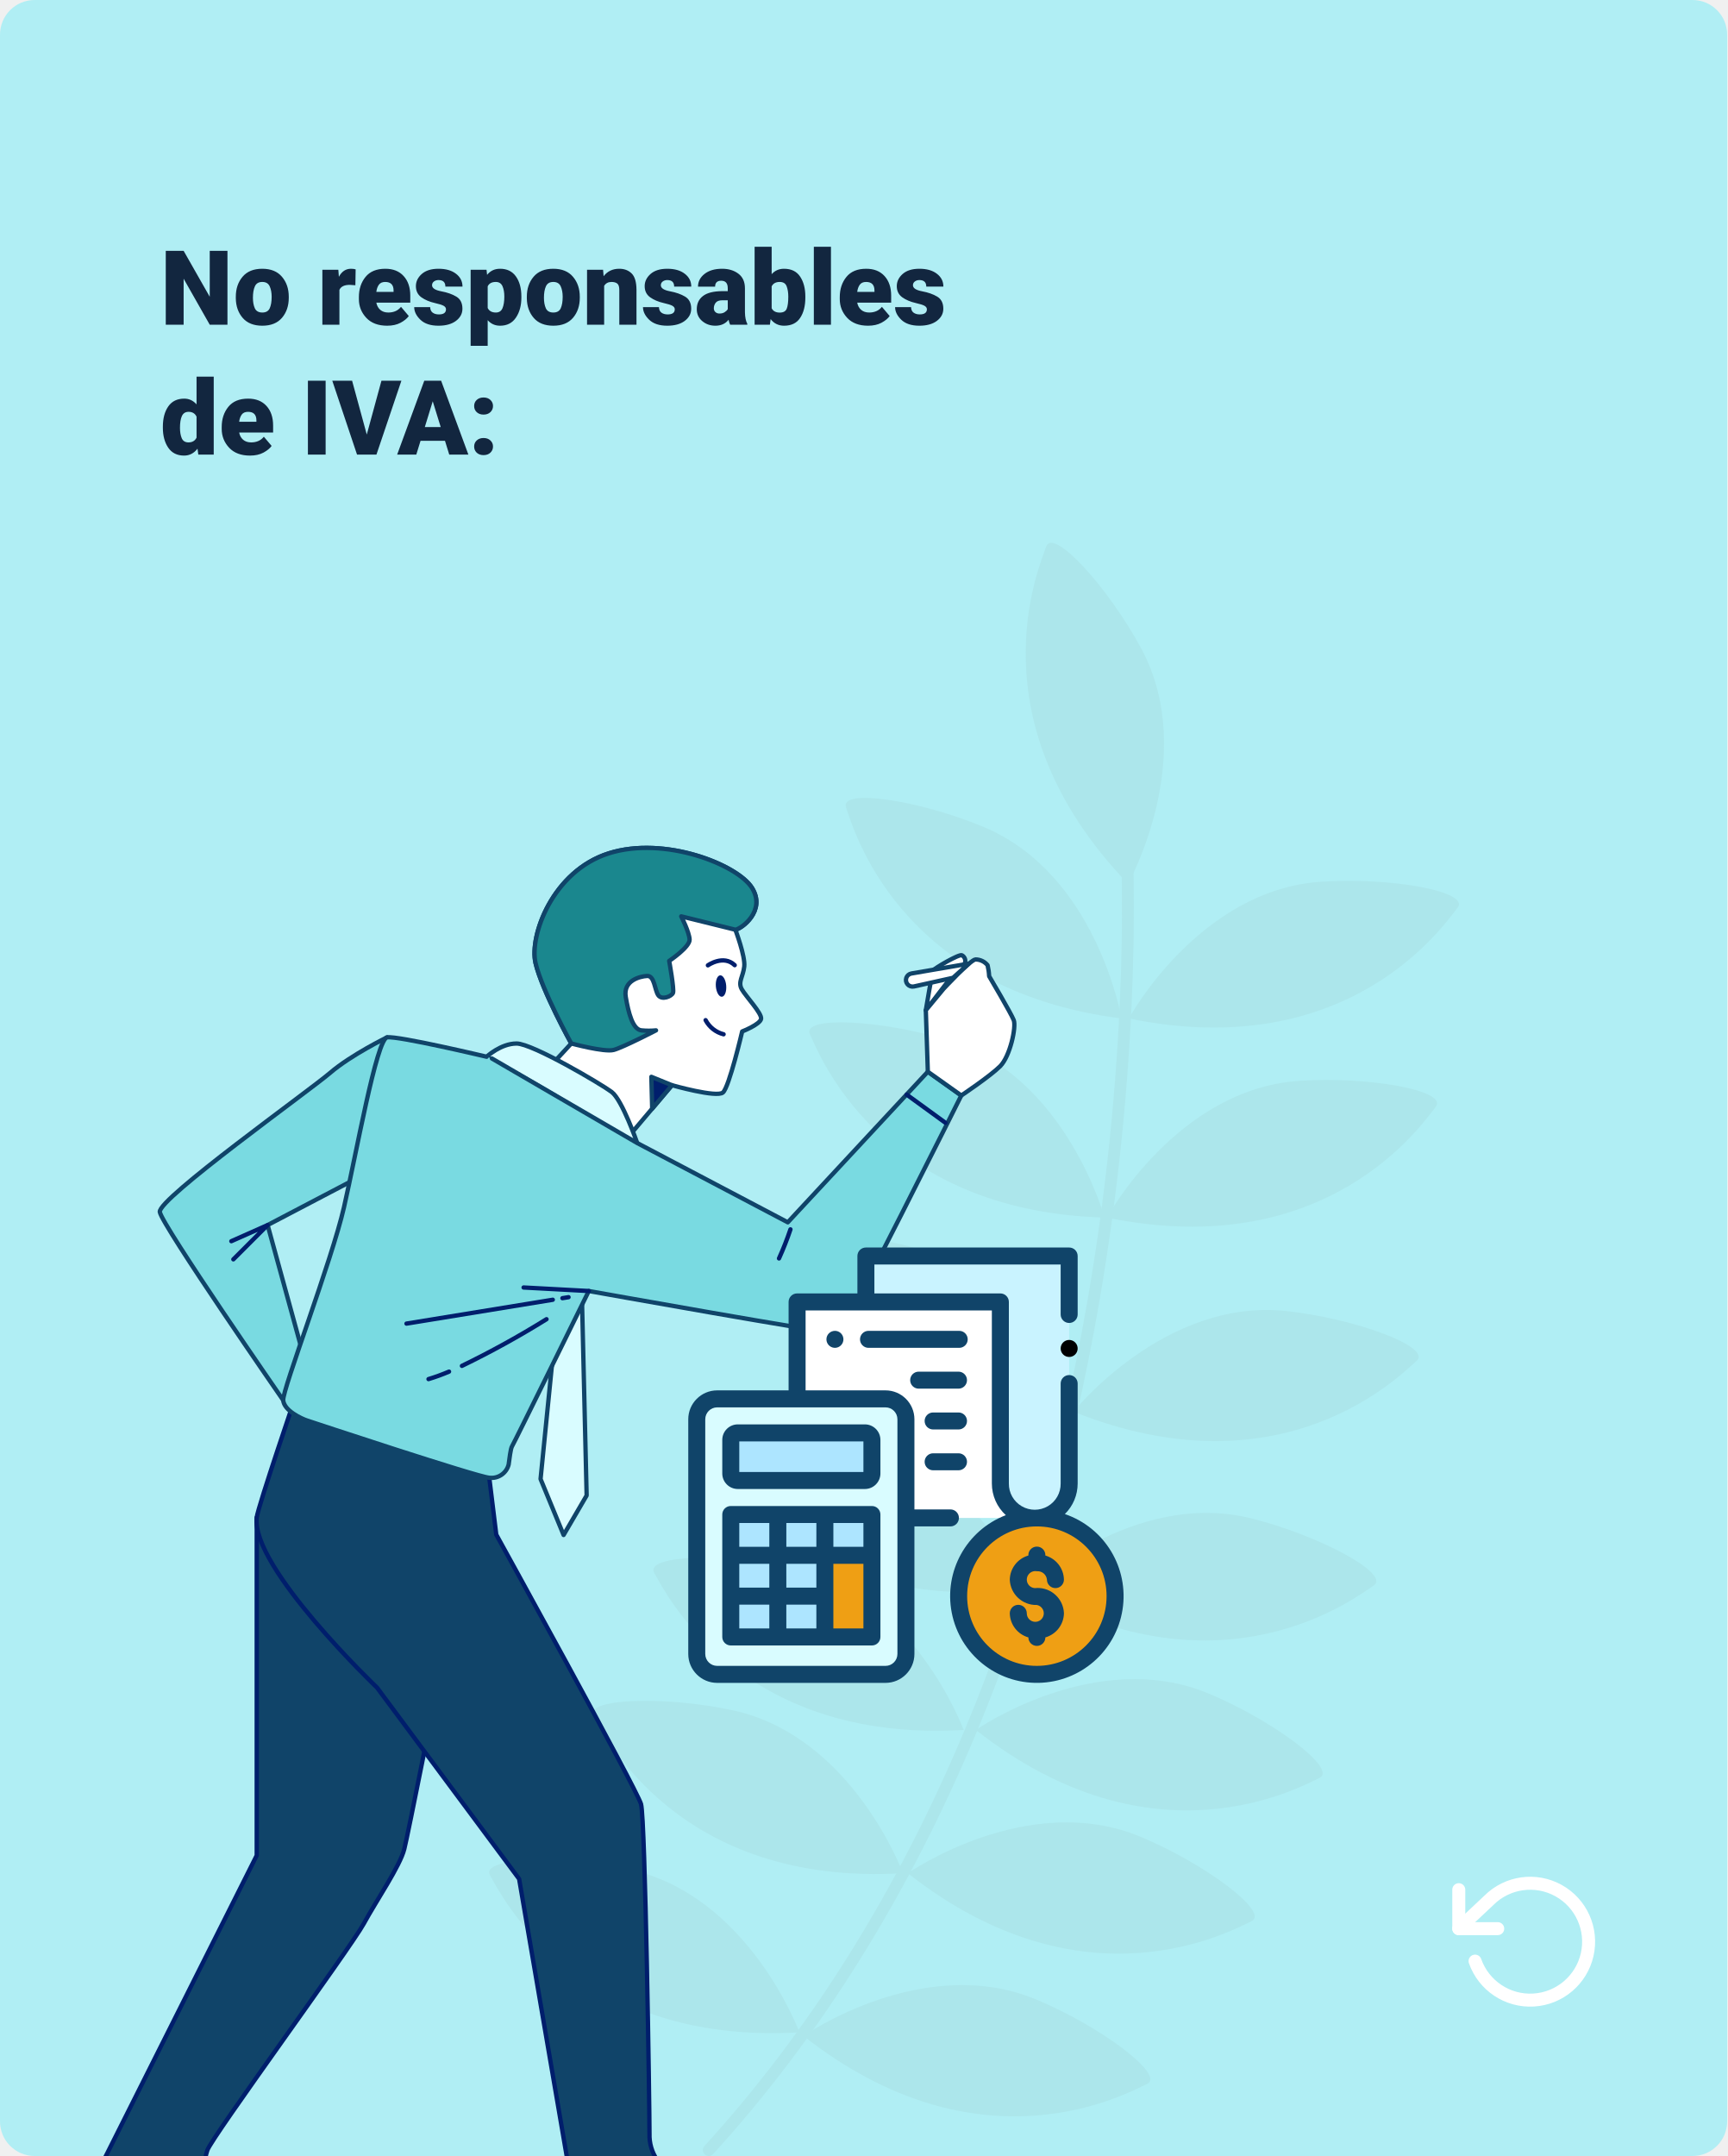
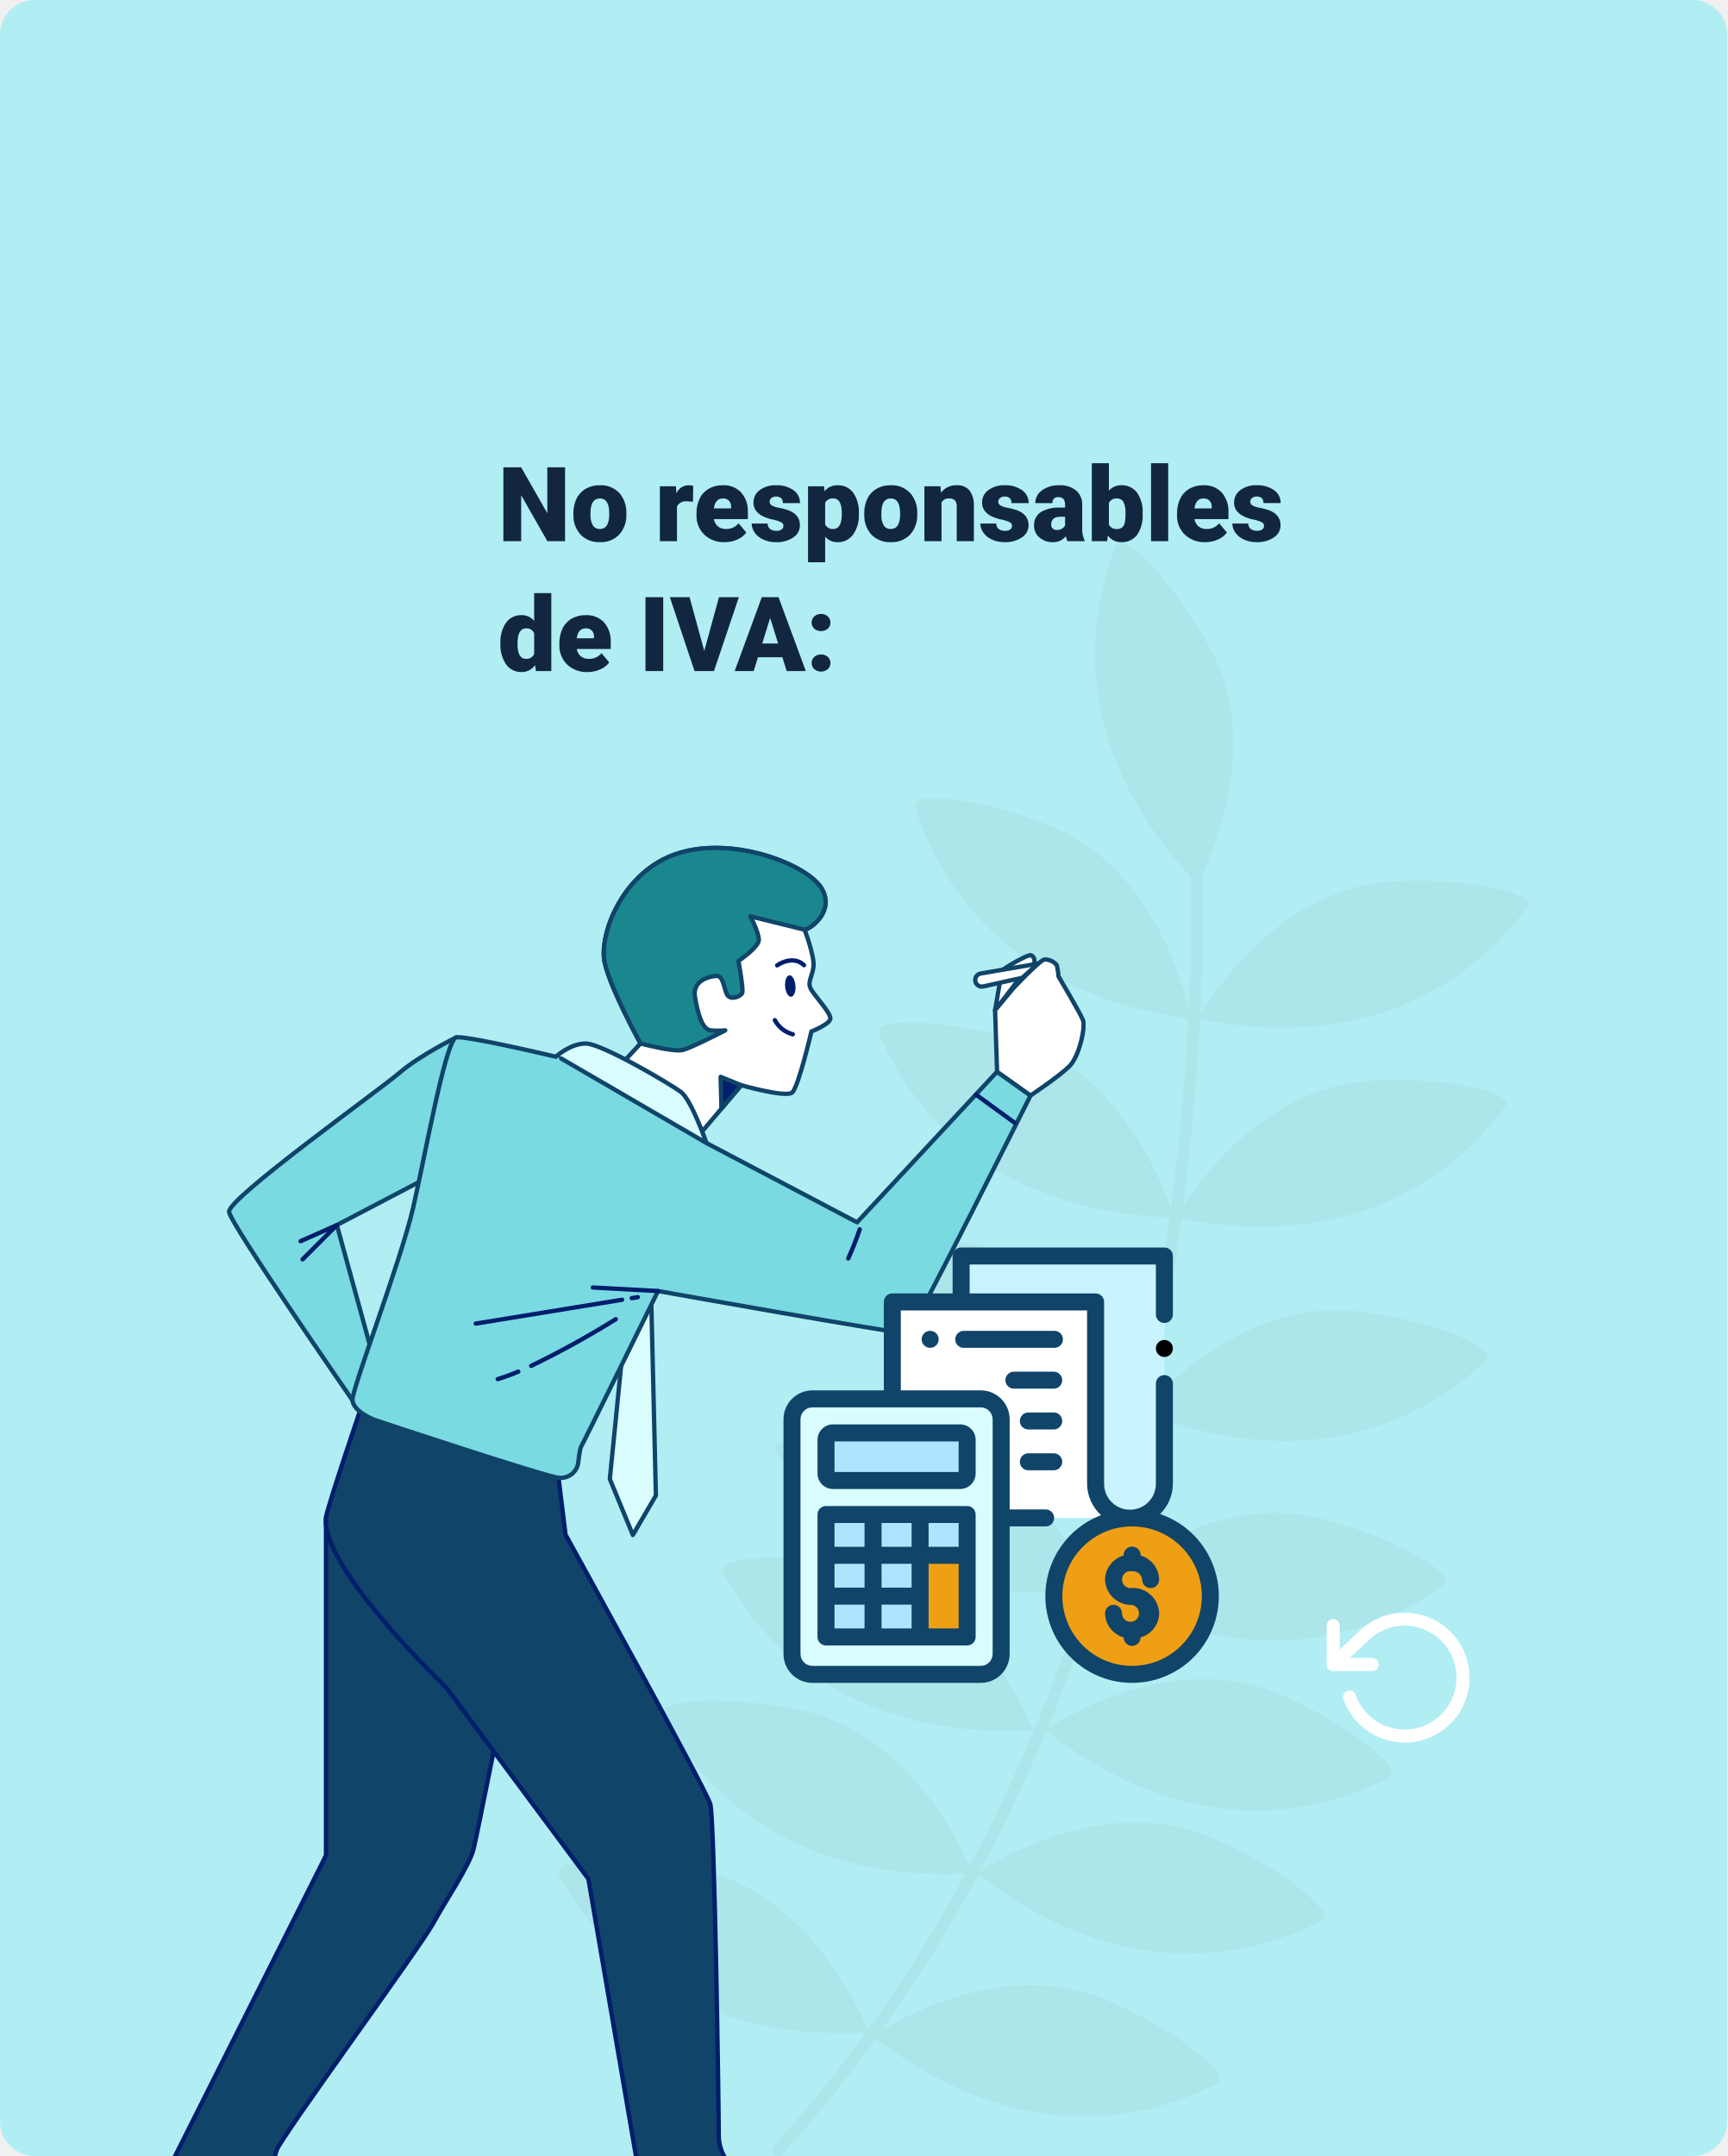
<svg xmlns="http://www.w3.org/2000/svg" width="399" height="498" viewBox="0 0 399 498">
  <defs>
    <clipPath id="clip-path">
      <rect id="Rectángulo_44603" data-name="Rectángulo 44603" width="224.044" height="372.613" fill="#ace6eb" />
    </clipPath>
    <clipPath id="clip-path-2">
      <rect id="Rectángulo_44599" data-name="Rectángulo 44599" width="232" height="320" transform="translate(211 2747.158)" fill="#fff" stroke="#707070" stroke-width="1" />
    </clipPath>
    <clipPath id="clip-path-3">
      <rect id="Rectángulo_44598" data-name="Rectángulo 44598" width="221.215" height="335.531" fill="none" />
    </clipPath>
  </defs>
  <g id="Grupo_146376" data-name="Grupo 146376" transform="translate(-601 -2560)">
    <rect id="Rectángulo_44596" data-name="Rectángulo 44596" width="399" height="498" rx="8" transform="translate(601 2560)" fill="#b0eef4" />
-     <text id="No_responsables_de_IVA:" data-name="No responsables  de IVA:" transform="translate(638 2635)" fill="#12263f" font-size="24" font-family="Roboto-Black, Roboto" font-weight="800">
-       <tspan x="0" y="0">No responsables </tspan>
-       <tspan x="0" y="30">de IVA:</tspan>
-     </text>
-     <g id="Grupo_146162" data-name="Grupo 146162">
+     <path id="Trazado_195523" data-name="Trazado 195523" d="M15.539,0h-4.09L5.4-10.617V0H1.289V-17.062H5.4L11.438-6.445V-17.062h4.1Zm1.922-6.457A7.484,7.484,0,0,1,18.2-9.838a5.28,5.28,0,0,1,2.121-2.279,6.388,6.388,0,0,1,3.246-.8,5.83,5.83,0,0,1,4.488,1.764,6.768,6.768,0,0,1,1.641,4.8v.141a6.566,6.566,0,0,1-1.646,4.705A5.846,5.846,0,0,1,23.59.234a5.912,5.912,0,0,1-4.348-1.623,6.348,6.348,0,0,1-1.77-4.4Zm3.949.246a4.718,4.718,0,0,0,.551,2.578,1.835,1.835,0,0,0,1.629.82q2.109,0,2.156-3.246v-.4q0-3.41-2.18-3.41-1.98,0-2.145,2.941ZM45.082-9.105l-1.3-.094a2.336,2.336,0,0,0-2.391,1.172V0H37.441V-12.68h3.7l.129,1.629a3.058,3.058,0,0,1,2.777-1.863,3.851,3.851,0,0,1,1.1.141ZM52.418.234A6.518,6.518,0,0,1,47.7-1.506a6.009,6.009,0,0,1-1.8-4.529v-.328A7.787,7.787,0,0,1,46.611-9.8a5.274,5.274,0,0,1,2.1-2.3A6.35,6.35,0,0,1,52-12.914a5.489,5.489,0,0,1,4.219,1.658,6.516,6.516,0,0,1,1.547,4.623V-5.1H49.91a2.846,2.846,0,0,0,.926,1.676,2.755,2.755,0,0,0,1.852.609,3.549,3.549,0,0,0,2.93-1.312l1.8,2.133A5.045,5.045,0,0,1,55.33-.369,7.069,7.069,0,0,1,52.418.234Zm-.445-10.1q-1.734,0-2.062,2.3h3.984v-.3a1.956,1.956,0,0,0-.48-1.471A1.912,1.912,0,0,0,51.973-9.867Zm14.016,6.3a.912.912,0,0,0-.527-.809,8.021,8.021,0,0,0-2-.633,9.138,9.138,0,0,1-2.437-.861A4.083,4.083,0,0,1,59.555-7.16a3.092,3.092,0,0,1-.5-1.746,3.5,3.5,0,0,1,1.441-2.877,5.938,5.938,0,0,1,3.773-1.131A6.579,6.579,0,0,1,68.3-11.777,3.555,3.555,0,0,1,69.82-8.789H65.859q0-1.523-1.605-1.523a1.591,1.591,0,0,0-1.043.346,1.07,1.07,0,0,0-.422.861.982.982,0,0,0,.516.855,4.872,4.872,0,0,0,1.646.539,14.228,14.228,0,0,1,1.986.5Q69.8-6.223,69.8-3.68A3.321,3.321,0,0,1,68.256-.855a6.758,6.758,0,0,1-3.99,1.09,6.9,6.9,0,0,1-2.906-.586,4.86,4.86,0,0,1-1.992-1.594,3.609,3.609,0,0,1-.715-2.121h3.691a1.526,1.526,0,0,0,.586,1.283,2.41,2.41,0,0,0,1.441.4,1.9,1.9,0,0,0,1.213-.328A1.05,1.05,0,0,0,65.988-3.562ZM83.414-6.246a7.646,7.646,0,0,1-1.33,4.717A4.264,4.264,0,0,1,78.492.234a3.655,3.655,0,0,1-2.871-1.277V4.875H71.672V-12.68h3.691l.117,1.172a3.656,3.656,0,0,1,2.988-1.406,4.3,4.3,0,0,1,3.645,1.729,7.741,7.741,0,0,1,1.3,4.752Zm-3.949-.246q0-3.375-1.969-3.375a1.859,1.859,0,0,0-1.875,1.008v4.992a1.919,1.919,0,0,0,1.9,1.055q1.887,0,1.945-3.258Zm5.191.035a7.484,7.484,0,0,1,.738-3.381,5.28,5.28,0,0,1,2.121-2.279,6.388,6.388,0,0,1,3.246-.8A5.83,5.83,0,0,1,95.25-11.15a6.768,6.768,0,0,1,1.641,4.8v.141a6.566,6.566,0,0,1-1.646,4.705A5.846,5.846,0,0,1,90.785.234a5.912,5.912,0,0,1-4.348-1.623,6.348,6.348,0,0,1-1.77-4.4Zm3.949.246a4.718,4.718,0,0,0,.551,2.578,1.835,1.835,0,0,0,1.629.82q2.109,0,2.156-3.246v-.4q0-3.41-2.18-3.41-1.98,0-2.145,2.941Zm13.652-6.469.129,1.488a4.3,4.3,0,0,1,3.621-1.723,3.618,3.618,0,0,1,2.959,1.184,5.635,5.635,0,0,1,1.014,3.563V0H106.02V-8a2.14,2.14,0,0,0-.387-1.412,1.789,1.789,0,0,0-1.406-.451,1.883,1.883,0,0,0-1.723.914V0H98.555V-12.68ZM118.8-3.562a.912.912,0,0,0-.527-.809,8.021,8.021,0,0,0-2-.633,9.138,9.138,0,0,1-2.437-.861,4.083,4.083,0,0,1-1.465-1.295,3.092,3.092,0,0,1-.5-1.746,3.5,3.5,0,0,1,1.441-2.877,5.938,5.938,0,0,1,3.773-1.131,6.579,6.579,0,0,1,4.031,1.137,3.555,3.555,0,0,1,1.523,2.988h-3.961q0-1.523-1.605-1.523a1.591,1.591,0,0,0-1.043.346,1.07,1.07,0,0,0-.422.861.982.982,0,0,0,.516.855,4.872,4.872,0,0,0,1.646.539,14.228,14.228,0,0,1,1.986.5q2.859.984,2.859,3.527a3.321,3.321,0,0,1-1.541,2.824,6.758,6.758,0,0,1-3.99,1.09,6.9,6.9,0,0,1-2.906-.586,4.86,4.86,0,0,1-1.992-1.594,3.609,3.609,0,0,1-.715-2.121h3.691a1.526,1.526,0,0,0,.586,1.283,2.41,2.41,0,0,0,1.441.4,1.9,1.9,0,0,0,1.213-.328A1.05,1.05,0,0,0,118.8-3.562ZM131.6,0a4.459,4.459,0,0,1-.375-1.137A3.672,3.672,0,0,1,128.18.234,4.5,4.5,0,0,1,125.133-.85a3.45,3.45,0,0,1-1.254-2.725A3.546,3.546,0,0,1,125.4-6.691a7.761,7.761,0,0,1,4.43-1.055h1.219v-.671q0-1.755-1.512-1.755a1.236,1.236,0,0,0-1.406,1.39h-3.949a3.54,3.54,0,0,1,1.564-2.985,6.575,6.575,0,0,1,3.99-1.147,5.764,5.764,0,0,1,3.832,1.184,4.115,4.115,0,0,1,1.441,3.246v5.613A5.748,5.748,0,0,0,135.551-.2V0Zm-2.473-2.578a2.2,2.2,0,0,0,1.225-.316,1.983,1.983,0,0,0,.7-.715V-5.637H129.9q-2.062,0-2.062,1.852a1.131,1.131,0,0,0,.363.873A1.315,1.315,0,0,0,129.129-2.578Zm19.84-3.656a7.728,7.728,0,0,1-1.289,4.793A4.318,4.318,0,0,1,144.047.234,3.747,3.747,0,0,1,140.93-1.3L140.766,0h-3.539V-18h3.949v6.34a3.615,3.615,0,0,1,2.848-1.254,4.319,4.319,0,0,1,3.656,1.7,7.768,7.768,0,0,1,1.289,4.781Zm-3.961-.252a5.155,5.155,0,0,0-.486-2.6,1.639,1.639,0,0,0-1.494-.778,1.891,1.891,0,0,0-1.852,1.018v5.031a1.9,1.9,0,0,0,1.875,1.006,1.677,1.677,0,0,0,1.77-1.357A9.745,9.745,0,0,0,145.008-6.486ZM154.875,0h-3.961V-18h3.961Zm8.566.234a6.518,6.518,0,0,1-4.723-1.74,6.009,6.009,0,0,1-1.8-4.529v-.328a7.787,7.787,0,0,1,.721-3.434,5.274,5.274,0,0,1,2.1-2.3,6.35,6.35,0,0,1,3.281-.814,5.489,5.489,0,0,1,4.219,1.658,6.516,6.516,0,0,1,1.547,4.623V-5.1h-7.852a2.846,2.846,0,0,0,.926,1.676,2.755,2.755,0,0,0,1.852.609,3.549,3.549,0,0,0,2.93-1.312l1.8,2.133a5.045,5.045,0,0,1-2.092,1.623A7.069,7.069,0,0,1,163.441.234ZM163-9.867q-1.734,0-2.062,2.3h3.984v-.3a1.956,1.956,0,0,0-.48-1.471A1.912,1.912,0,0,0,163-9.867Zm14.016,6.3a.912.912,0,0,0-.527-.809,8.021,8.021,0,0,0-2-.633,9.138,9.138,0,0,1-2.437-.861,4.083,4.083,0,0,1-1.465-1.295,3.092,3.092,0,0,1-.5-1.746,3.5,3.5,0,0,1,1.441-2.877,5.938,5.938,0,0,1,3.773-1.131,6.579,6.579,0,0,1,4.031,1.137,3.555,3.555,0,0,1,1.523,2.988h-3.961q0-1.523-1.605-1.523a1.591,1.591,0,0,0-1.043.346,1.07,1.07,0,0,0-.422.861.982.982,0,0,0,.516.855,4.872,4.872,0,0,0,1.646.539,14.228,14.228,0,0,1,1.986.5q2.859.984,2.859,3.527a3.321,3.321,0,0,1-1.541,2.824,6.758,6.758,0,0,1-3.99,1.09,6.9,6.9,0,0,1-2.906-.586,4.86,4.86,0,0,1-1.992-1.594,3.609,3.609,0,0,1-.715-2.121h3.691a1.526,1.526,0,0,0,.586,1.283,2.41,2.41,0,0,0,1.441.4,1.9,1.9,0,0,0,1.213-.328A1.05,1.05,0,0,0,177.012-3.562ZM.609,23.566a7.746,7.746,0,0,1,1.3-4.746,4.282,4.282,0,0,1,3.633-1.734A3.641,3.641,0,0,1,8.4,18.422V12h3.961V30H8.813l-.2-1.359A3.739,3.739,0,0,1,5.52,30.234,4.274,4.274,0,0,1,1.934,28.5,7.991,7.991,0,0,1,.609,23.566Zm3.949.246q0,3.375,1.969,3.375a1.944,1.944,0,0,0,1.875-1.1V21.258a1.892,1.892,0,0,0-1.852-1.125q-1.828,0-1.98,2.953Zm16.184,6.422a6.518,6.518,0,0,1-4.723-1.74,6.009,6.009,0,0,1-1.8-4.529v-.328a7.787,7.787,0,0,1,.721-3.434,5.274,5.274,0,0,1,2.1-2.3,6.35,6.35,0,0,1,3.281-.814,5.489,5.489,0,0,1,4.219,1.658,6.516,6.516,0,0,1,1.547,4.623V24.9H18.234a2.846,2.846,0,0,0,.926,1.676,2.755,2.755,0,0,0,1.852.609,3.549,3.549,0,0,0,2.93-1.312l1.8,2.133a5.045,5.045,0,0,1-2.092,1.623A7.069,7.069,0,0,1,20.742,30.234Zm-.445-10.1q-1.734,0-2.062,2.3h3.984v-.3a1.956,1.956,0,0,0-.48-1.471A1.912,1.912,0,0,0,20.3,20.133ZM38.215,30h-4.1V12.938h4.1Zm9.48-4.641,3.4-12.422h4.594L49.945,30h-4.5l-5.7-17.062h4.559Zm18.047,1.453H60.105L59.121,30H54.727l6.258-17.062h3.867L71.156,30H66.738ZM61.09,23.637h3.668l-1.84-5.918Zm13.582,2.531a2.248,2.248,0,0,1,1.559.557,1.943,1.943,0,0,1,0,2.848,2.459,2.459,0,0,1-3.123-.006,1.942,1.942,0,0,1,0-2.836A2.229,2.229,0,0,1,74.672,26.168Zm0-9.352a2.248,2.248,0,0,1,1.559.557,1.943,1.943,0,0,1,0,2.848,2.459,2.459,0,0,1-3.123-.006,1.942,1.942,0,0,1,0-2.836A2.229,2.229,0,0,1,74.672,16.816Z" transform="translate(716 2685)" fill="#12263f" />
+     <g id="Grupo_146162" data-name="Grupo 146162" transform="translate(16)">
      <g id="Grupo_146150" data-name="Grupo 146150" transform="translate(714 2685.387)">
        <g id="Grupo_146149" data-name="Grupo 146149" clip-path="url(#clip-path)">
          <path id="Trazado_194635" data-name="Trazado 194635" d="M147.773,109.862S163.889,80.2,192.139,78.28c16.078-1.094,34.589,2.256,31.58,6.016s-24.813,36.093-75.946,25.566" fill="#ace6eb" />
          <path id="Trazado_194636" data-name="Trazado 194636" d="M146.091,109.862s-5.679-33.272-31.8-44.211c-14.865-6.227-33.466-9.03-31.833-4.5s11.836,42.171,63.629,48.712" fill="#ace6eb" />
          <path id="Trazado_194637" data-name="Trazado 194637" d="M147.6,78.751s16.48-29.457,3.03-54.373C142.975,10.2,130.262-3.669,128.688.881S111.409,41.129,147.6,78.751" fill="#ace6eb" />
          <path id="Trazado_194638" data-name="Trazado 194638" d="M142.725,155.856S158.84,126.2,187.09,124.274c16.079-1.094,34.589,2.256,31.581,6.016s-24.814,36.093-75.946,25.566" fill="#ace6eb" />
          <path id="Trazado_194639" data-name="Trazado 194639" d="M142.164,155.856s-8.875-32.566-35.929-40.923c-15.4-4.757-34.184-5.746-32.119-1.4s15.865,40.826,68.048,42.319" fill="#ace6eb" />
          <path id="Trazado_194640" data-name="Trazado 194640" d="M134.987,200.689s21.1-26.342,49.25-23.24c16.019,1.766,33.646,8.336,30.02,11.5s-30.805,31.137-79.27,11.735" fill="#ace6eb" />
          <path id="Trazado_194641" data-name="Trazado 194641" d="M133.994,200.338s-11.147-31.859-38.723-38.291c-15.7-3.66-34.5-3.323-32.138.871s18.7,39.607,70.861,37.42" fill="#ace6eb" />
          <path id="Trazado_194642" data-name="Trazado 194642" d="M124.215,241.674s24.5-23.223,51.956-16.318c15.63,3.93,32.2,12.839,28.174,15.484s-34.756,26.654-80.13.834" fill="#ace6eb" />
          <path id="Trazado_194643" data-name="Trazado 194643" d="M124.023,241.594s-13.713-30.842-41.721-35c-15.942-2.366-34.66-.494-31.96,3.493s21.875,37.947,73.681,31.506" fill="#ace6eb" />
          <path id="Trazado_194644" data-name="Trazado 194644" d="M112.437,274.207s27.677-19.32,53.805-8.406c14.871,6.211,29.929,17.487,25.557,19.5s-38.336,21.185-79.362-11.1" fill="#ace6eb" />
          <path id="Trazado_194645" data-name="Trazado 194645" d="M109.632,274.207s-11.675-31.67-39.353-37.643c-15.754-3.4-34.554-2.75-32.119,1.4s19.357,39.291,71.472,36.239" fill="#ace6eb" />
          <path id="Trazado_194646" data-name="Trazado 194646" d="M95.609,307.3s-11.675-31.67-39.353-37.643c-15.754-3.4-34.554-2.75-32.119,1.4S43.494,310.352,95.609,307.3" fill="#ace6eb" />
          <path id="Trazado_194647" data-name="Trazado 194647" d="M71.686,344.052s-11.675-31.67-39.353-37.643c-15.754-3.4-34.554-2.75-32.119,1.4S19.571,347.1,71.686,344.052" fill="#ace6eb" />
          <path id="Trazado_194648" data-name="Trazado 194648" d="M96.731,307.3s27.677-19.32,53.8-8.406c14.871,6.211,29.929,17.487,25.557,19.5s-38.336,21.185-79.362-11.1" fill="#ace6eb" />
          <path id="Trazado_194649" data-name="Trazado 194649" d="M72.612,344.881s27.677-19.32,53.805-8.406c14.871,6.211,29.929,17.487,25.557,19.5s-38.336,21.185-79.362-11.1" fill="#ace6eb" />
          <path id="Trazado_194650" data-name="Trazado 194650" d="M50.737,372.613a1.37,1.37,0,0,1-1.012-2.293C74.3,343.388,94.649,310.773,110.2,273.383c12.451-29.939,21.875-62.99,28.009-98.234,10.448-60.05,7.666-106.247,7.636-106.707a1.369,1.369,0,1,1,2.733-.174c.03.462,2.834,46.924-7.66,107.279-6.164,35.455-15.642,68.712-28.174,98.848-15.675,37.7-36.2,70.6-61,97.771a1.371,1.371,0,0,1-1.013.447" fill="#ace6eb" />
        </g>
      </g>
      <g id="Enmascarar_grupo_143957" data-name="Enmascarar grupo 143957" transform="translate(404 -9.158)" clip-path="url(#clip-path-2)">
        <g id="Grupo_146144" data-name="Grupo 146144" transform="translate(210.571 2764.551)">
          <g id="Grupo_146143" data-name="Grupo 146143" clip-path="url(#clip-path-3)">
            <path id="Trazado_194559" data-name="Trazado 194559" d="M166.955,19.4s2.319,6.122,2.057,8.493-1.535,3.593-.559,5.285,4.639,5.511,4.447,6.8-4.37,2.92-4.37,2.92-3,12.837-4.44,14.1-11.781-1.684-11.781-1.684l-11.066,13.1L124.967,50.091l4.078-4.42s-6.757-12.218-8.247-18.557,3.98-21.241,16.895-25.348,29.744,2.628,33.092,7.948-2.46,9.5-3.829,9.688" transform="translate(-10.646 -0.044)" fill="#fff" />
            <path id="Trazado_194560" data-name="Trazado 194560" d="M166.955,19.4s2.319,6.122,2.057,8.493-1.535,3.593-.559,5.285,4.639,5.511,4.447,6.8-4.37,2.92-4.37,2.92-3,12.837-4.44,14.1-11.781-1.684-11.781-1.684l-11.066,13.1L124.967,50.091l4.078-4.42s-6.757-12.218-8.247-18.557,3.98-21.241,16.895-25.348,29.744,2.628,33.092,7.948S168.324,19.219,166.955,19.4Z" transform="translate(-10.646 -0.044)" fill="none" stroke="#104469" stroke-linecap="round" stroke-linejoin="round" stroke-width="1" />
            <path id="Trazado_194561" data-name="Trazado 194561" d="M170.784,9.714c-3.348-5.32-20.178-12.053-33.093-7.948S119.307,20.775,120.8,27.114s8.247,18.557,8.247,18.557,7.63,2.068,9.784,1.5,9.793-4.525,9.793-4.525a16.63,16.63,0,0,1-3.366,0c-2-.183-3-3.994-3.627-7.727s3.183-4.734,4.927-4.838,1.744,3.261,2.59,4.455,3.078.253,3.4-.54-.88-7.387-.88-7.387,4.823-3.217,4.718-4.961-1.936-5.336-1.936-5.336l12.5,3.088c1.369-.183,7.177-4.368,3.829-9.688" transform="translate(-10.646 -0.044)" fill="#1a878e" />
            <path id="Trazado_194562" data-name="Trazado 194562" d="M170.784,9.714c-3.348-5.32-20.178-12.053-33.093-7.948S119.307,20.775,120.8,27.114s8.247,18.557,8.247,18.557,7.63,2.068,9.784,1.5,9.793-4.525,9.793-4.525a16.63,16.63,0,0,1-3.366,0c-2-.183-3-3.994-3.627-7.727s3.183-4.734,4.927-4.838,1.744,3.261,2.59,4.455,3.078.253,3.4-.54-.88-7.387-.88-7.387,4.823-3.217,4.718-4.961-1.936-5.336-1.936-5.336l12.5,3.088C168.324,19.219,174.132,15.034,170.784,9.714Z" transform="translate(-10.646 -0.044)" fill="none" stroke="#104469" stroke-linecap="round" stroke-linejoin="round" stroke-width="1" />
            <path id="Trazado_194563" data-name="Trazado 194563" d="M168.895,35.159c.114,1.368-.329,2.52-.988,2.576s-1.288-1.009-1.4-2.376.329-2.521.989-2.576,1.287,1.008,1.4,2.376" transform="translate(-14.702 -2.895)" fill="#001e6c" />
            <path id="Trazado_194564" data-name="Trazado 194564" d="M164.494,30.142s3.585-2.537,6.191-.035" transform="translate(-14.526 -2.561)" fill="none" stroke="#001e6c" stroke-linecap="round" stroke-linejoin="round" stroke-width="1" />
            <path id="Trazado_194565" data-name="Trazado 194565" d="M163.914,44.145a6.512,6.512,0,0,0,4.15,3.261" transform="translate(-14.475 -3.898)" fill="none" stroke="#001e6c" stroke-linecap="round" stroke-linejoin="round" stroke-width="1" />
            <path id="Trazado_194566" data-name="Trazado 194566" d="M154.924,60.441,150.163,58.5l.194,7.36Z" transform="translate(-13.261 -5.167)" fill="#001e6c" />
            <path id="Trazado_194567" data-name="Trazado 194567" d="M154.924,60.441,150.163,58.5l.194,7.36Z" transform="translate(-13.261 -5.167)" fill="none" stroke="#104469" stroke-linecap="round" stroke-linejoin="round" stroke-width="1" />
            <path id="Trazado_194568" data-name="Trazado 194568" d="M78.121,48.5s-8.286,4.021-13.175,8.21-39.8,29.1-39.337,32.122,28.506,43.487,28.506,43.487l5.477-7.408L50.515,91.86,70.067,81.618Z" transform="translate(-2.261 -4.283)" fill="#79dae1" />
            <path id="Trazado_194569" data-name="Trazado 194569" d="M78.121,48.5s-8.286,4.021-13.175,8.21-39.8,29.1-39.337,32.122,28.506,43.487,28.506,43.487l5.477-7.408L50.515,91.86,70.067,81.618Z" transform="translate(-2.261 -4.283)" fill="none" stroke="#104469" stroke-linecap="round" stroke-linejoin="round" stroke-width="1" />
            <path id="Trazado_194570" data-name="Trazado 194570" d="M43.737,99.784l8.379-3.724L44.2,103.974" transform="translate(-3.862 -8.483)" fill="none" stroke="#001e6c" stroke-linecap="round" stroke-linejoin="round" stroke-width="1" />
            <path id="Trazado_194571" data-name="Trazado 194571" d="M143.212,73.053s-3.459-9.968-5.9-11.8S119,50.064,115.341,50.064s-6.917,3.052-6.917,3.052,16.616,9.115,21.5,12.573a106.806,106.806,0,0,0,13.289,7.364" transform="translate(-9.575 -4.421)" fill="#d9fcff" />
            <path id="Trazado_194572" data-name="Trazado 194572" d="M143.212,73.053s-3.459-9.968-5.9-11.8S119,50.064,115.341,50.064s-6.917,3.052-6.917,3.052,16.616,9.115,21.5,12.573A106.806,106.806,0,0,0,143.212,73.053Z" transform="translate(-9.575 -4.421)" fill="none" stroke="#104469" stroke-linecap="round" stroke-linejoin="round" stroke-width="1" />
            <path id="Trazado_194573" data-name="Trazado 194573" d="M45.782,170.148v78.06L3.931,331.574S-1.01,337.5.967,341.455s10.455,6.818,18.95,2.957c3.148-1.431,8.717,2.972,14.151,1.49s9.962-3.756,7.986-8.7c-.891-2.227-6.1-2.442-8.751-3.347-3.231-1.1-3.9-2.638-3.9-2.638s4.972-5.529,4.972-8.987-.988-2.965,0-5.929,33.146-46.851,36.11-52.285,8.4-13.34,9.388-17.292,7.41-36.561,7.41-36.561Z" transform="translate(-0.044 -15.026)" fill="#104469" />
            <path id="Trazado_194574" data-name="Trazado 194574" d="M45.782,170.148v78.06L3.931,331.574S-1.01,337.5.967,341.455s10.455,6.818,18.95,2.957c3.148-1.431,8.717,2.972,14.151,1.49s9.962-3.756,7.986-8.7c-.891-2.227-6.1-2.442-8.751-3.347-3.231-1.1-3.9-2.638-3.9-2.638s4.972-5.529,4.972-8.987-.988-2.965,0-5.929,33.146-46.851,36.11-52.285,8.4-13.34,9.388-17.292,7.41-36.561,7.41-36.561Z" transform="translate(-0.044 -15.026)" fill="none" stroke="#001e6c" stroke-linecap="round" stroke-linejoin="round" stroke-width="1" />
            <path id="Trazado_194575" data-name="Trazado 194575" d="M59.55,138.176s-9.1,26.647-9.387,29.149c-1.342,11.508,27.791,39.292,27.791,39.292l32.827,44.192,13.489,78.565.053,13.675a4.422,4.422,0,0,0,3.9,3.973c3.823.439,14.1.178,16.66.178,3.953,0,14.711-1.95,16.622-2.293,1.459-.263,4.446-3.459,3.459-5.929s-8.085-3.183-10.556-4.17a41.637,41.637,0,0,1-9.172-5.8c-.668-.669-.232-3.386-.212-5.576a13.116,13.116,0,0,0-2.375-7.734,10.1,10.1,0,0,1-1.75-6c0-6.422-.968-72.721-1.956-76.179s-33.444-62.24-33.444-62.24l-1.613-13.136Z" transform="translate(-4.426 -12.202)" fill="#104469" />
            <path id="Trazado_194576" data-name="Trazado 194576" d="M59.55,138.176s-9.1,26.647-9.387,29.149c-1.342,11.508,27.791,39.292,27.791,39.292l32.827,44.192,13.489,78.565.053,13.675a4.422,4.422,0,0,0,3.9,3.973c3.823.439,14.1.178,16.66.178,3.953,0,14.711-1.95,16.622-2.293,1.459-.263,4.446-3.459,3.459-5.929s-8.085-3.183-10.556-4.17a41.637,41.637,0,0,1-9.172-5.8c-.668-.669-.232-3.386-.212-5.576a13.116,13.116,0,0,0-2.375-7.734,10.1,10.1,0,0,1-1.75-6c0-6.422-.968-72.721-1.956-76.179s-33.444-62.24-33.444-62.24l-1.613-13.136Z" transform="translate(-4.426 -12.202)" fill="none" stroke="#001e6c" stroke-linecap="round" stroke-linejoin="round" stroke-width="1" />
            <path id="Trazado_194577" data-name="Trazado 194577" d="M127.412,101.345l-5.323,53.235,5.323,12.929,5.323-9.126L131.215,94.5" transform="translate(-10.782 -8.345)" fill="#d9fcff" />
            <path id="Trazado_194578" data-name="Trazado 194578" d="M127.412,101.345l-5.323,53.235,5.323,12.929,5.323-9.126L131.215,94.5" transform="translate(-10.782 -8.345)" fill="none" stroke="#104469" stroke-linecap="round" stroke-linejoin="round" stroke-width="1" />
            <path id="Trazado_194579" data-name="Trazado 194579" d="M103.872,52.976S83.324,48.094,80.882,48.5s-7.12,26.854-9.968,39.264-14.241,42.113-14.037,44.553,4.272,4.273,5.493,4.68,39.264,13.02,42.112,13.223a4.068,4.068,0,0,0,4.476-3.051c.2-1.221.407-3.662.813-4.272s17.7-35.806,17.7-35.806,56.76,10.172,57.777,9.765,28.278-54.928,28.278-54.928l-7.73-5.494L173.448,91.223,138.66,72.913l-33.568-19.53" transform="translate(-5.023 -4.281)" fill="#79dae1" />
            <path id="Trazado_194580" data-name="Trazado 194580" d="M103.872,52.976S83.324,48.094,80.882,48.5s-7.12,26.854-9.968,39.264-14.241,42.113-14.037,44.553,4.272,4.273,5.493,4.68,39.264,13.02,42.112,13.223a4.068,4.068,0,0,0,4.476-3.051c.2-1.221.407-3.662.813-4.272s17.7-35.806,17.7-35.806,56.76,10.172,57.777,9.765,28.278-54.928,28.278-54.928l-7.73-5.494L173.448,91.223,138.66,72.913l-33.568-19.53" transform="translate(-5.023 -4.281)" fill="none" stroke="#104469" stroke-linecap="round" stroke-linejoin="round" stroke-width="1" />
            <line id="Línea_136" data-name="Línea 136" x1="15.055" y1="0.814" transform="translate(107.393 101.997)" fill="none" stroke="#001e6c" stroke-linecap="round" stroke-linejoin="round" stroke-width="1" />
            <line id="Línea_137" data-name="Línea 137" x1="33.793" y2="5.509" transform="translate(80.336 104.828)" fill="none" stroke="#001e6c" stroke-linecap="round" stroke-linejoin="round" stroke-width="1" />
            <line id="Línea_138" data-name="Línea 138" x1="1.409" y2="0.23" transform="translate(116.36 104.235)" fill="none" stroke="#001e6c" stroke-linecap="round" stroke-linejoin="round" stroke-width="1" />
            <path id="Trazado_194581" data-name="Trazado 194581" d="M98.438,133.188a45.2,45.2,0,0,1-4.742,1.729" transform="translate(-8.274 -11.762)" fill="none" stroke="#001e6c" stroke-linecap="round" stroke-linejoin="round" stroke-width="1" />
            <path id="Trazado_194582" data-name="Trazado 194582" d="M121.705,119.91a213.23,213.23,0,0,1-19.54,10.781" transform="translate(-9.022 -10.589)" fill="none" stroke="#001e6c" stroke-linecap="round" stroke-linejoin="round" stroke-width="1" />
            <path id="Trazado_194583" data-name="Trazado 194583" d="M185.154,97.149a71.642,71.642,0,0,1-2.645,6.714" transform="translate(-16.117 -8.579)" fill="none" stroke="#001e6c" stroke-linecap="round" stroke-linejoin="round" stroke-width="1" />
            <line id="Línea_139" data-name="Línea 139" x2="8.952" y2="6.51" transform="translate(195.89 57.443)" fill="none" stroke="#001e6c" stroke-linecap="round" stroke-linejoin="round" stroke-width="1" />
            <path id="Trazado_194584" data-name="Trazado 194584" d="M219.711,40.4s1.45-8.706,1.693-9.189,6.045-3.869,6.65-3.506a1.471,1.471,0,0,1,.484,2.176,20.118,20.118,0,0,1-3.265,3.265Z" transform="translate(-19.402 -2.444)" fill="#fff" />
            <path id="Trazado_194585" data-name="Trazado 194585" d="M219.711,40.4s1.45-8.706,1.693-9.189,6.045-3.869,6.65-3.506a1.471,1.471,0,0,1,.484,2.176,20.118,20.118,0,0,1-3.265,3.265Z" transform="translate(-19.402 -2.444)" fill="none" stroke="#104469" stroke-linecap="round" stroke-linejoin="round" stroke-width="1" />
            <path id="Trazado_194586" data-name="Trazado 194586" d="M220.176,54.694l-.464-14.2,4.111-4.959s6.287-6.771,7.376-6.771a3.6,3.6,0,0,1,2.781,1.331,13.732,13.732,0,0,1,.363,2.539s5.078,8.585,5.683,10.157-.846,8.343-3.144,10.639-8.974,6.756-8.974,6.756Z" transform="translate(-19.403 -2.54)" fill="#fff" />
            <path id="Trazado_194587" data-name="Trazado 194587" d="M220.176,54.694l-.464-14.2,4.111-4.959s6.287-6.771,7.376-6.771a3.6,3.6,0,0,1,2.781,1.331,13.732,13.732,0,0,1,.363,2.539s5.078,8.585,5.683,10.157-.846,8.343-3.144,10.639-8.974,6.756-8.974,6.756Z" transform="translate(-19.403 -2.54)" fill="none" stroke="#104469" stroke-linecap="round" stroke-linejoin="round" stroke-width="1" />
            <path id="Trazado_194588" data-name="Trazado 194588" d="M229.183,29.826,215.953,32.1a1.525,1.525,0,1,0,.576,2.994l9.025-2Z" transform="translate(-18.959 -2.634)" fill="#fff" />
            <path id="Trazado_194589" data-name="Trazado 194589" d="M229.183,29.826,215.953,32.1a1.525,1.525,0,1,0,.576,2.994l9.025-2Z" transform="translate(-18.959 -2.634)" fill="none" stroke="#104469" stroke-linecap="round" stroke-linejoin="round" stroke-width="1" />
          </g>
        </g>
      </g>
-       <g id="Icon_feather-rotate-ccw" data-name="Icon feather-rotate-ccw" transform="translate(936.5 2990.486)">
+       <g id="Icon_feather-rotate-ccw" data-name="Icon feather-rotate-ccw" transform="translate(891.5 2929.486)">
        <path id="Trazado_194131" data-name="Trazado 194131" d="M1.5,6v9h9" fill="none" stroke="#fff" stroke-linecap="round" stroke-linejoin="round" stroke-width="3" />
        <path id="Trazado_194132" data-name="Trazado 194132" d="M5.265,22.5A13.5,13.5,0,1,0,8.46,8.46L1.5,15" fill="none" stroke="#fff" stroke-linecap="round" stroke-linejoin="round" stroke-width="3" />
      </g>
    </g>
-     <g id="impuestos" transform="translate(760 2848.152)">
+     <g id="impuestos" transform="translate(782 2848.152)">
      <g id="Grupo_146164" data-name="Grupo 146164" transform="translate(25.142 12.571)">
        <path id="Trazado_194705" data-name="Trazado 194705" d="M407.537,317.934h.484v-.016C407.86,317.928,407.7,317.934,407.537,317.934Z" transform="translate(-352.631 -268.044)" fill="#fff" />
        <path id="Trazado_194706" data-name="Trazado 194706" d="M174.958,105.943V64H128v49.89h54.906A7.948,7.948,0,0,1,174.958,105.943Z" transform="translate(-128 -64)" fill="#fff" />
      </g>
      <path id="Trazado_194707" data-name="Trazado 194707" d="M128,20.607h46.958V62.549a7.948,7.948,0,0,0,7.948,7.948h0a7.948,7.948,0,0,0,7.948-7.948V10H143.9V20.312" transform="translate(-102.858 -8.036)" fill="#c9f3ff" />
      <path id="Trazado_194708" data-name="Trazado 194708" d="M53.6,178H14.714A4.714,4.714,0,0,0,10,182.714v54.212a4.714,4.714,0,0,0,4.714,4.714H53.6a4.714,4.714,0,0,0,4.714-4.714V182.714A4.714,4.714,0,0,0,53.6,178Z" transform="translate(-8.036 -143.037)" fill="#d9fcff" />
      <g id="Grupo_146165" data-name="Grupo 146165" transform="translate(9.821 42.819)">
        <path id="Trazado_194709" data-name="Trazado 194709" d="M80.985,229H51.62a1.621,1.621,0,0,1-1.62-1.62V219.62A1.621,1.621,0,0,1,51.62,218H80.985a1.621,1.621,0,0,1,1.62,1.62v7.759A1.621,1.621,0,0,1,80.985,229Z" transform="translate(-50 -218)" fill="#ade5ff" />
        <rect id="Rectángulo_44608" data-name="Rectángulo 44608" width="33" height="29" transform="translate(0.179 19.028)" fill="#ade5ff" />
      </g>
      <rect id="Rectángulo_44609" data-name="Rectángulo 44609" width="10.868" height="18.856" transform="translate(31.559 71.104)" fill="#ef9f14" />
      <circle id="Elipse_1300" data-name="Elipse 1300" cx="17.5" cy="17.5" r="17.5" transform="translate(63 62.848)" fill="#ef9f14" />
      <path id="Trazado_194710" data-name="Trazado 194710" d="M40,211.585v7.759a3.589,3.589,0,0,0,3.585,3.585H72.949a3.589,3.589,0,0,0,3.585-3.585v-7.759A3.589,3.589,0,0,0,72.949,208H43.585A3.589,3.589,0,0,0,40,211.585Zm3.928.344H72.606V219H43.928Z" transform="translate(-32.143 -167.145)" fill="#104469" />
      <path id="Trazado_194711" data-name="Trazado 194711" d="M74.57,304H41.964A1.964,1.964,0,0,0,40,305.964v28.284a1.964,1.964,0,0,0,1.964,1.964H74.57a1.964,1.964,0,0,0,1.964-1.964V305.964A1.964,1.964,0,0,0,74.57,304Zm-1.964,9.428h-6.94v-5.5h6.94Zm-28.677,3.928h6.94v5.5h-6.94Zm10.868,0h6.94v5.5H54.8Zm6.94-3.928H54.8v-5.5h6.94Zm-17.809-5.5h6.94v5.5h-6.94Zm0,18.856h6.94v5.5h-6.94Zm10.868,0h6.94v5.5H54.8Zm17.809,5.5h-6.94V317.356h6.94Z" transform="translate(-32.143 -244.289)" fill="#104469" />
      <path id="Trazado_194712" data-name="Trazado 194712" d="M439.964,108.71a1.965,1.965,0,1,0,1.389.576A1.979,1.979,0,0,0,439.964,108.71Z" transform="translate(-351.969 -87.357)" />
      <path id="Trazado_194713" data-name="Trazado 194713" d="M384.408,357.415a2.159,2.159,0,0,1,2.327,1.93,1.964,1.964,0,1,0,3.928,0,5.917,5.917,0,0,0-4.291-5.561v-.1a1.964,1.964,0,0,0-3.928,0v.1a5.918,5.918,0,0,0-4.291,5.561,6.074,6.074,0,0,0,6.256,5.859,1.964,1.964,0,1,1-2.327,1.93,1.964,1.964,0,1,0-3.928,0,5.918,5.918,0,0,0,4.294,5.562,1.962,1.962,0,0,0,3.924,0,5.918,5.918,0,0,0,4.294-5.562,6.074,6.074,0,0,0-6.256-5.859,1.964,1.964,0,1,1,0-3.861Z" transform="translate(-303.876 -282.634)" fill="#104469" />
      <path id="Trazado_194714" data-name="Trazado 194714" d="M87,61.569a9.881,9.881,0,0,0,2.959-7.056V31.427a1.964,1.964,0,0,0-3.928,0V54.513a5.984,5.984,0,1,1-11.967,0V12.571A1.964,1.964,0,0,0,72.1,10.607H43V3.928h43.03v11.54a1.964,1.964,0,0,0,3.928,0V1.964A1.964,1.964,0,0,0,88,0H41.037a1.964,1.964,0,0,0-1.964,1.964v8.642H25.142a1.964,1.964,0,0,0-1.964,1.964V33H6.678A6.686,6.686,0,0,0,0,39.677V93.888a6.686,6.686,0,0,0,6.678,6.678H45.569a6.686,6.686,0,0,0,6.678-6.678V64.425h8.315a1.964,1.964,0,0,0,0-3.928H52.247V39.677A6.686,6.686,0,0,0,45.569,33H27.106V14.535h43.03V54.513a9.888,9.888,0,0,0,3.227,7.311A20.033,20.033,0,1,0,87,61.569ZM48.319,39.677V93.888a2.753,2.753,0,0,1-2.75,2.75H6.678a2.753,2.753,0,0,1-2.75-2.75V39.677a2.753,2.753,0,0,1,2.75-2.75H45.569A2.753,2.753,0,0,1,48.319,39.677ZM80.532,96.638A16.106,16.106,0,1,1,96.638,80.532,16.125,16.125,0,0,1,80.532,96.638Z" fill="#104469" />
      <path id="Trazado_194715" data-name="Trazado 194715" d="M262.964,149.928h9.2a1.964,1.964,0,0,0,0-3.928h-9.2a1.964,1.964,0,0,0,0,3.928Z" transform="translate(-209.735 -117.323)" fill="#104469" />
      <path id="Trazado_194716" data-name="Trazado 194716" d="M226.88,99.964A1.964,1.964,0,0,0,224.916,98H203.964a1.964,1.964,0,0,0,0,3.928h20.951A1.964,1.964,0,0,0,226.88,99.964Z" transform="translate(-162.323 -78.751)" fill="#104469" />
      <path id="Trazado_194717" data-name="Trazado 194717" d="M163.076,98.576A1.963,1.963,0,1,0,164.464,98,1.979,1.979,0,0,0,163.076,98.576Z" transform="translate(-130.582 -78.751)" fill="#104469" />
      <path id="Trazado_194718" data-name="Trazado 194718" d="M285.826,194h-5.862a1.964,1.964,0,1,0,0,3.928h5.862a1.964,1.964,0,1,0,0-3.928Z" transform="translate(-223.396 -155.895)" fill="#104469" />
      <path id="Trazado_194719" data-name="Trazado 194719" d="M279.964,245.928h5.862a1.964,1.964,0,1,0,0-3.928h-5.862a1.964,1.964,0,1,0,0,3.928Z" transform="translate(-223.396 -194.467)" fill="#104469" />
    </g>
  </g>
</svg>
